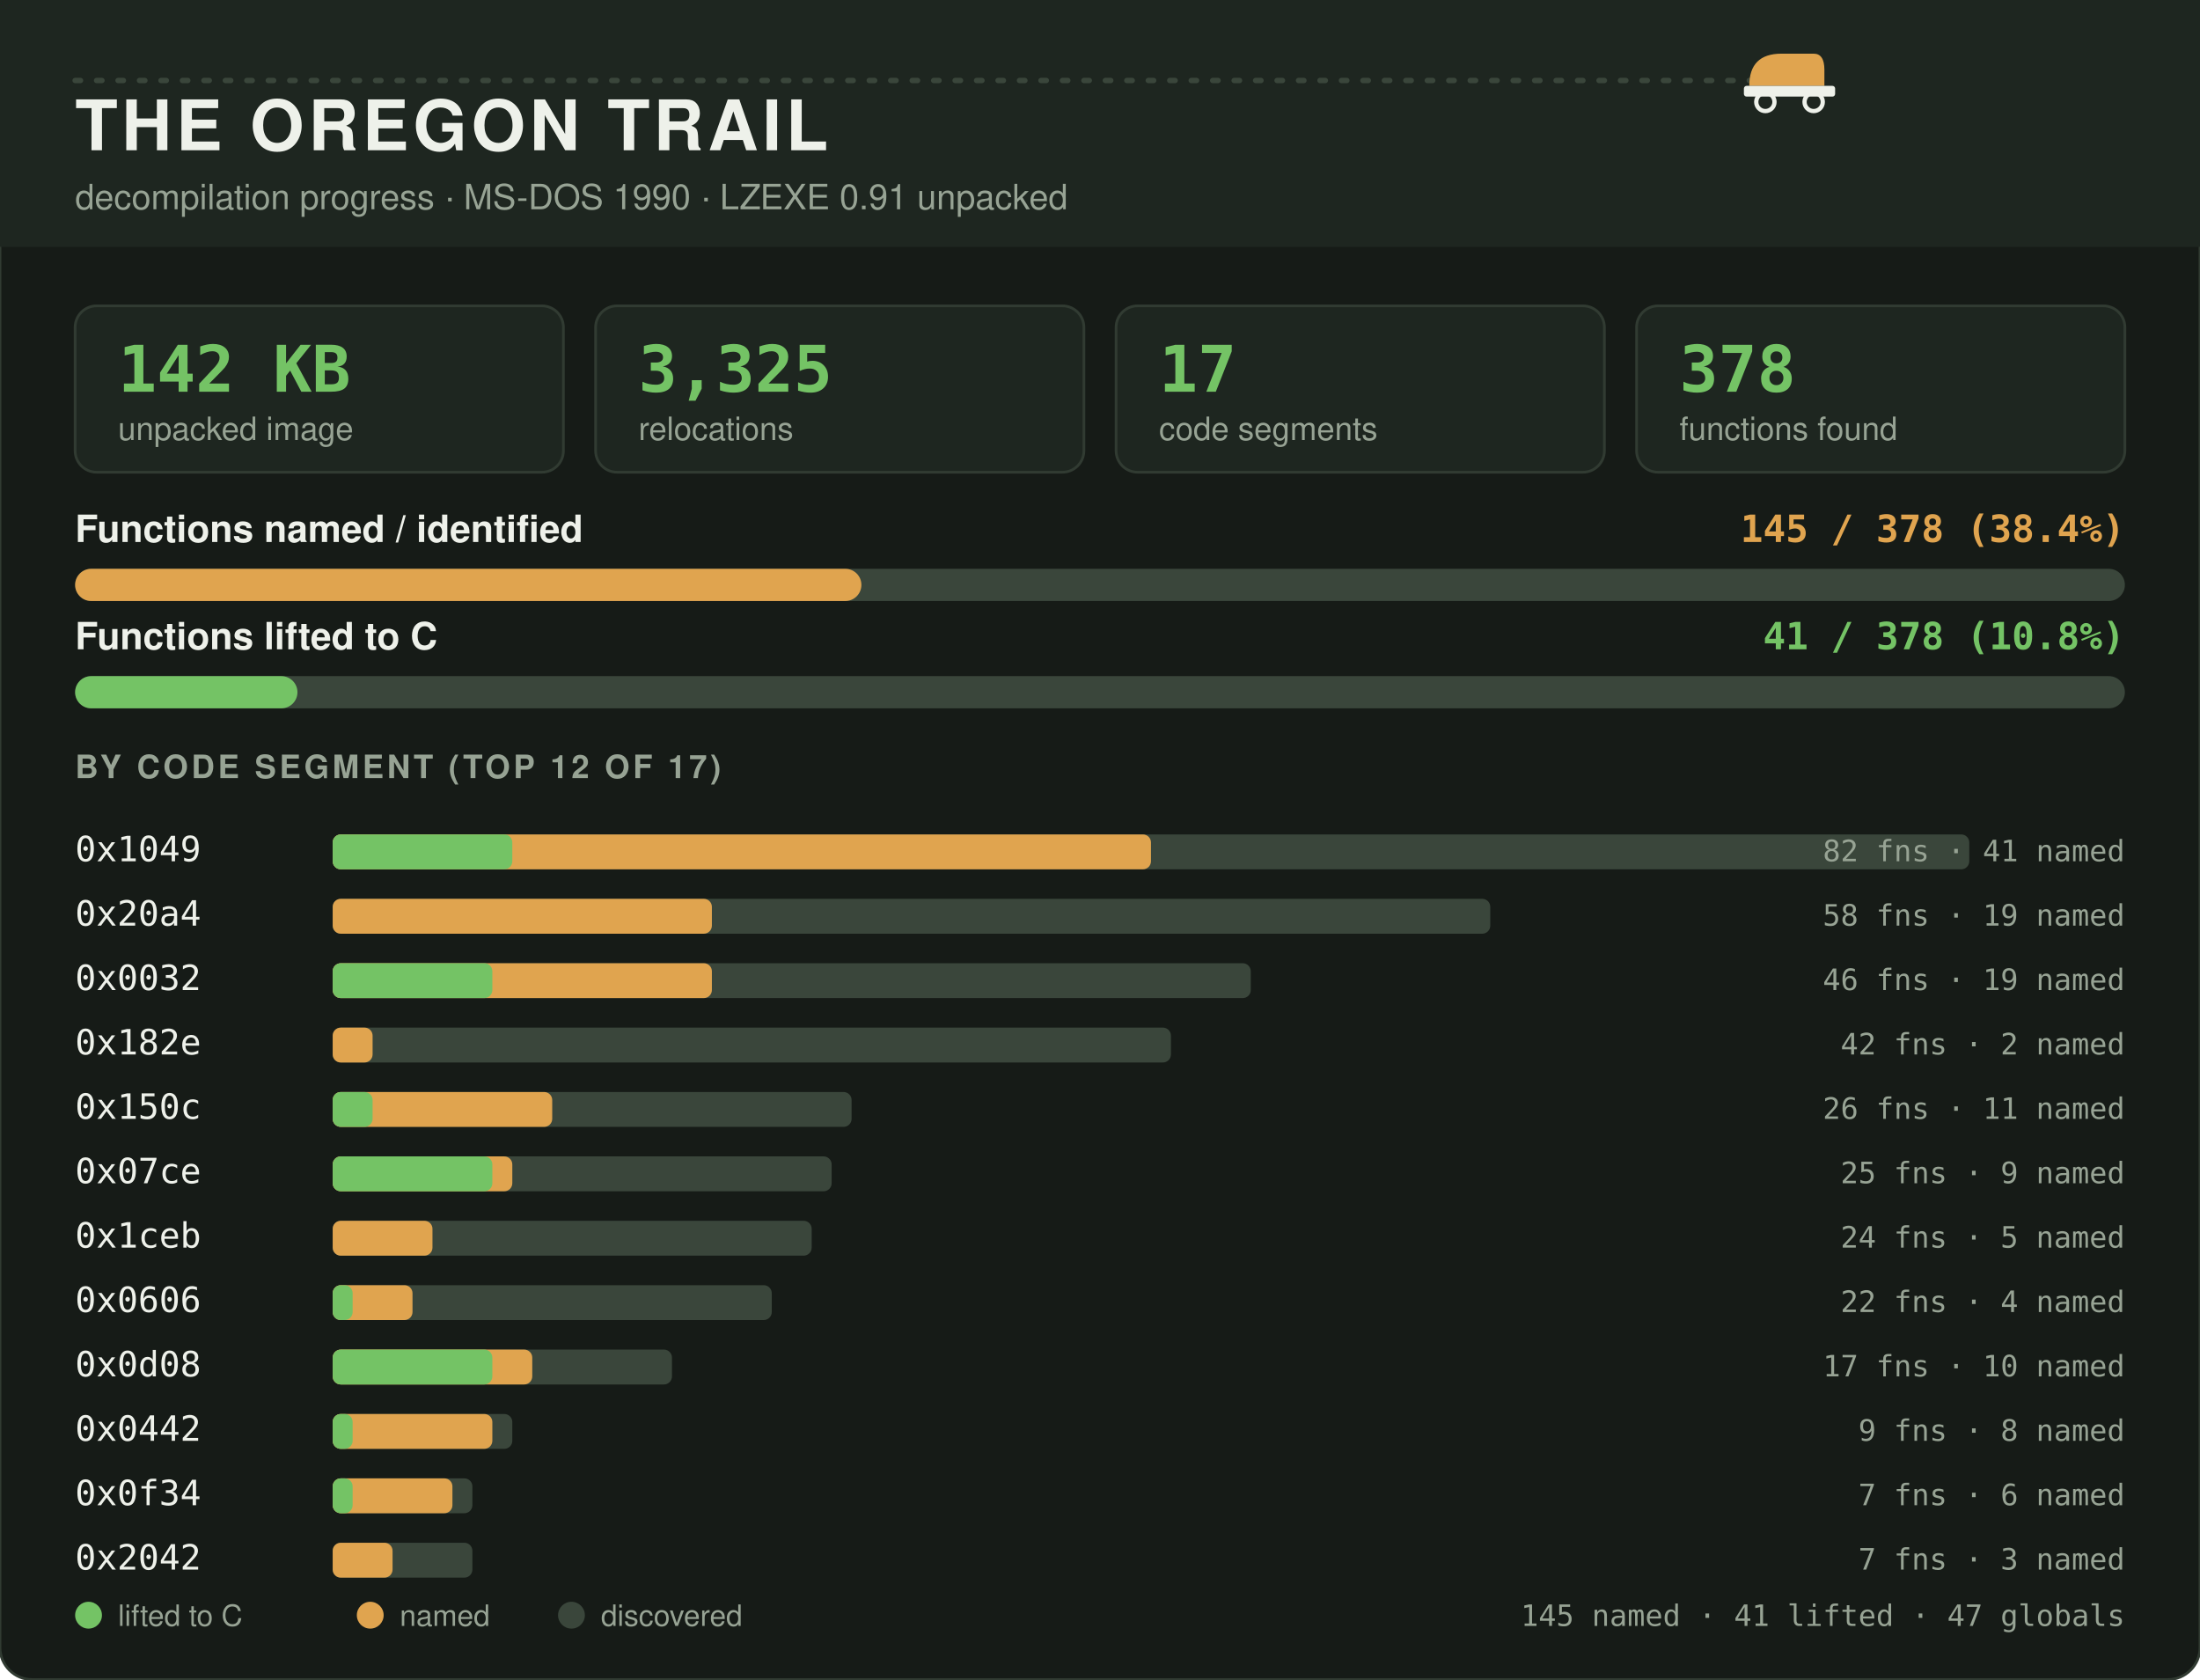
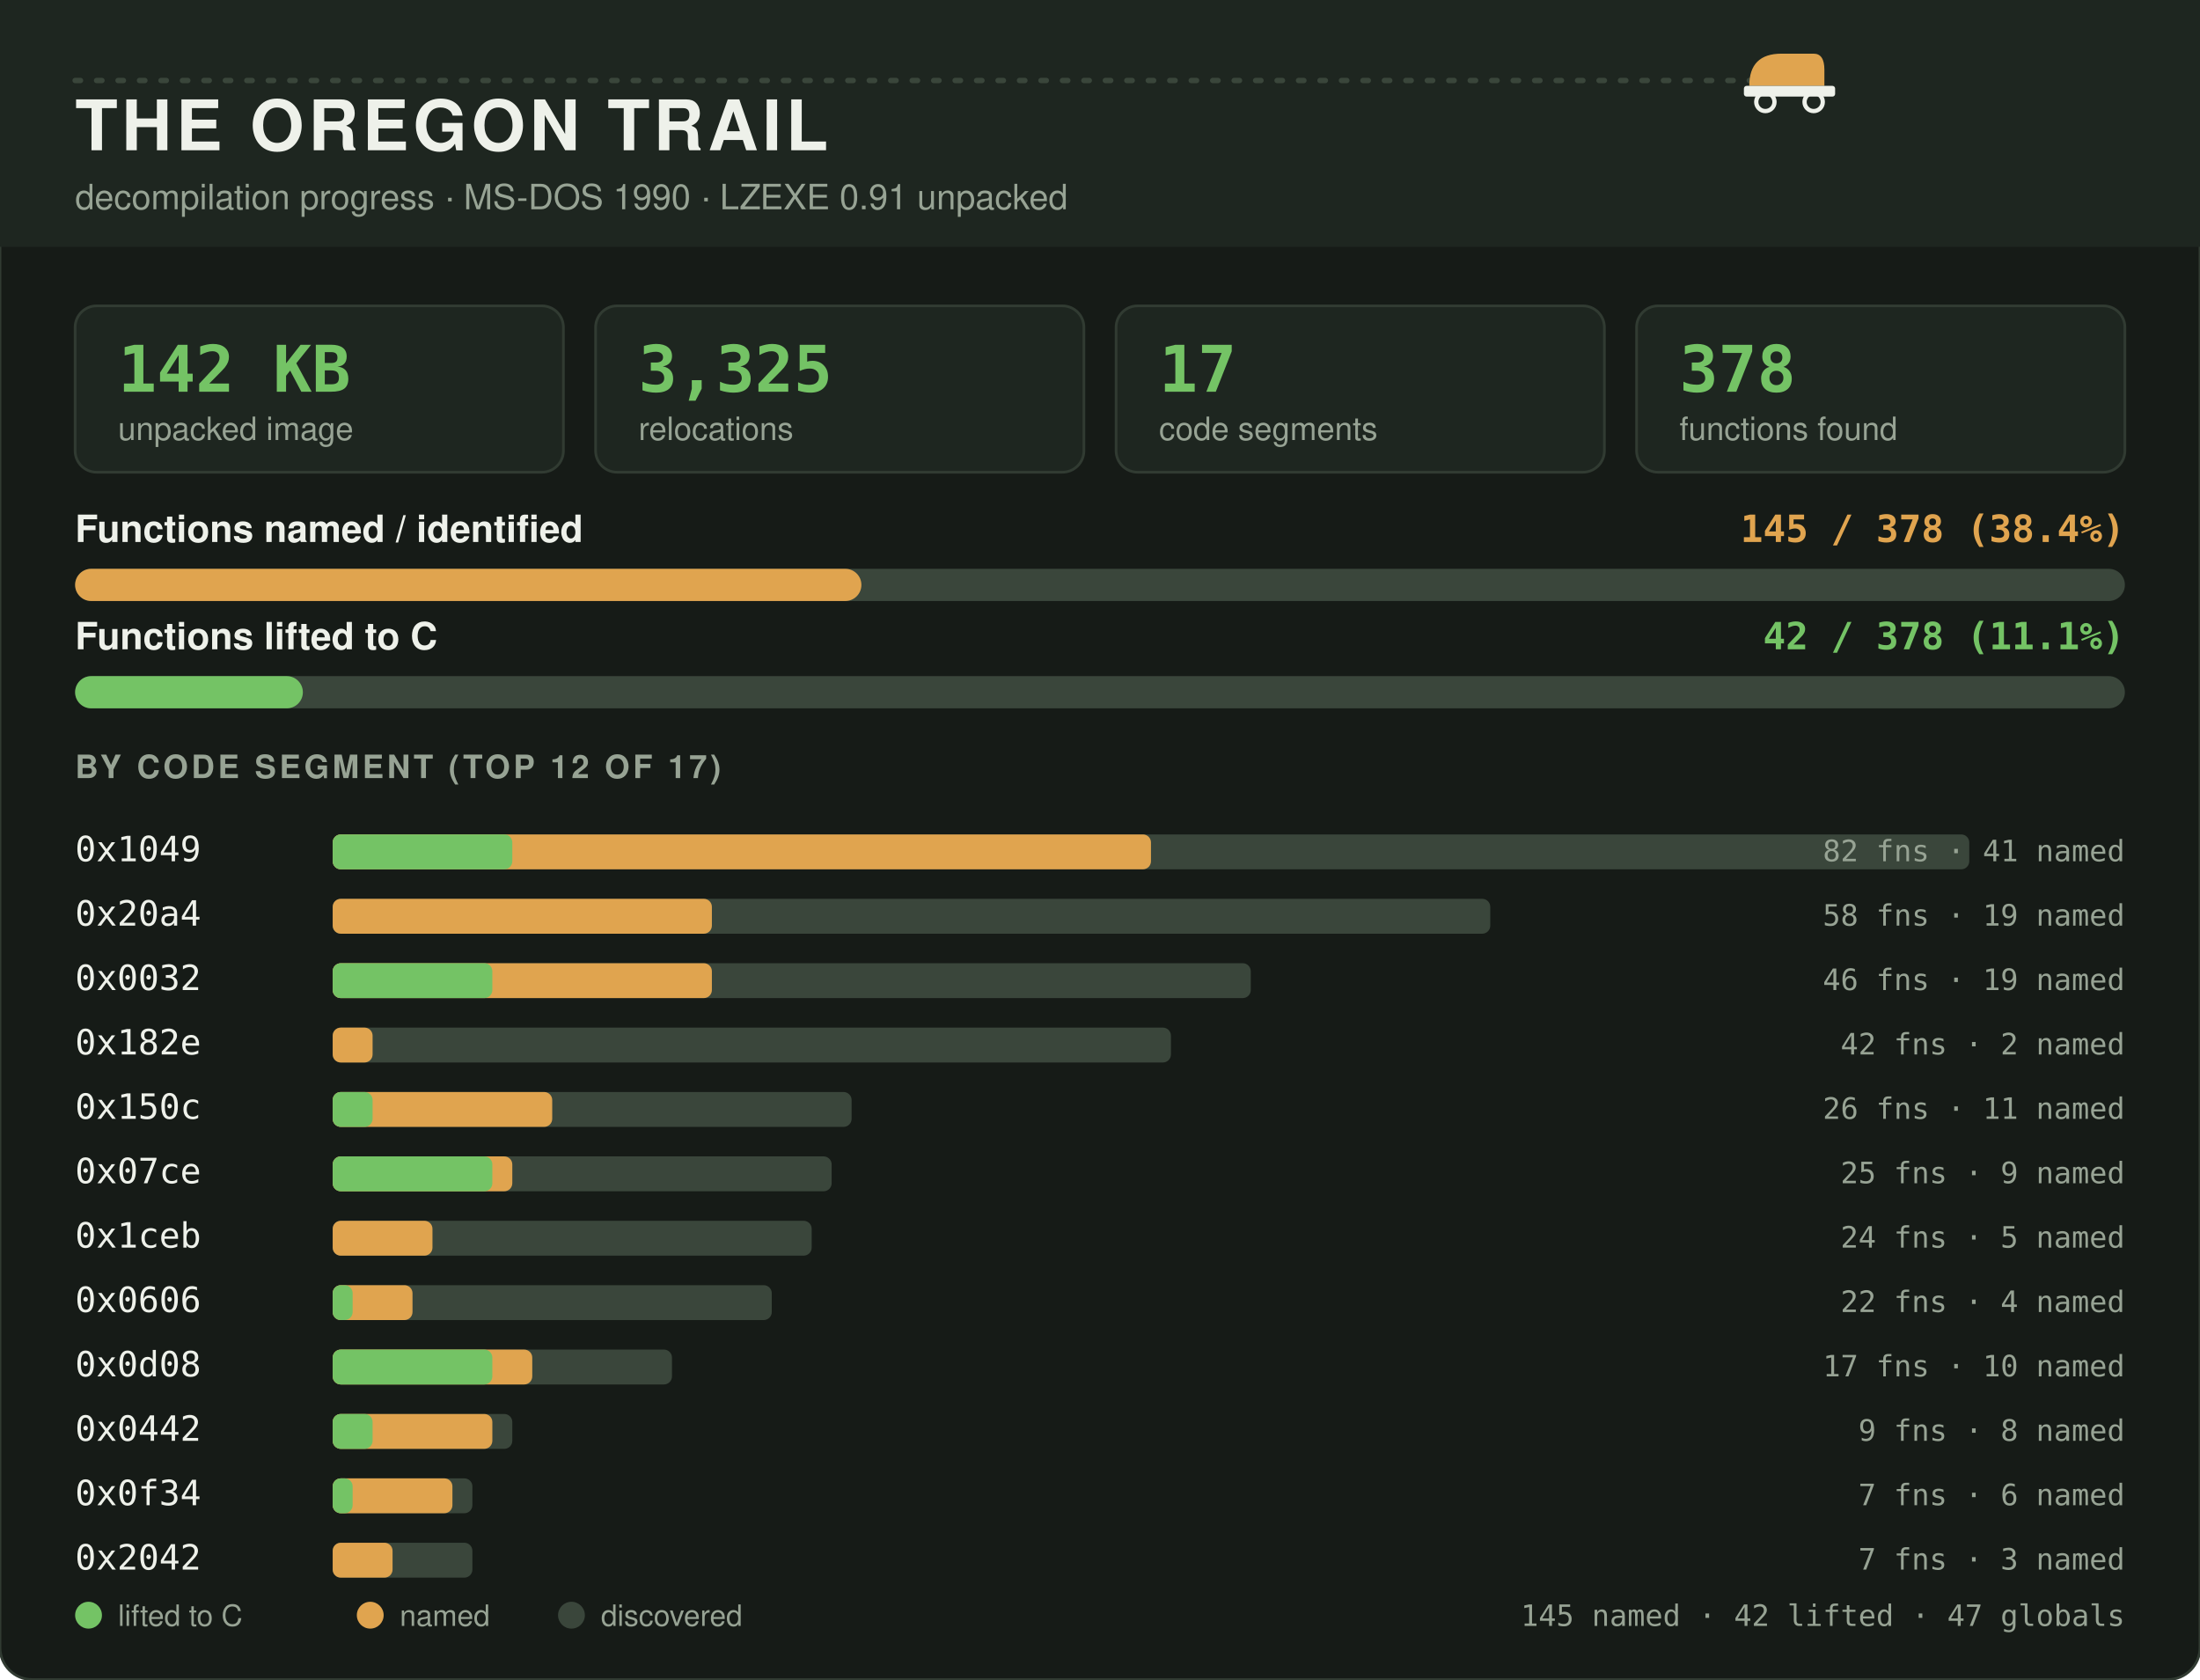
<svg xmlns="http://www.w3.org/2000/svg" width="820" height="626" viewBox="0 0 820 626" font-family="sans-serif">
  <rect x="0" y="0" width="820" height="626" rx="12" fill="#161b17" stroke="#313b32" stroke-width="1" />
  <rect x="0" y="0" width="820" height="92" rx="0" fill="#1e2620" />
  <line x1="28" y1="30" x2="670" y2="30" stroke="#3a463b" stroke-width="2" stroke-dasharray="2 6" stroke-linecap="round" />
  <g transform="translate(650,18)">
    <path d="M2 14 Q2 2 14 2 L26 2 Q30 2 30 8 L30 14 Z" fill="#e0a44f" />
    <rect x="0" y="14" width="34" height="4" rx="1" fill="#eef1ea" />
    <circle cx="8" cy="20" r="3.4" fill="none" stroke="#eef1ea" stroke-width="1.6" />
    <circle cx="26" cy="20" r="3.4" fill="none" stroke="#eef1ea" stroke-width="1.6" />
  </g>
  <text x="28" y="56" font-family="Segoe UI,Helvetica,Arial,sans-serif" font-size="26" fill="#eef1ea" text-anchor="start" font-weight="700" letter-spacing="1.5">THE OREGON TRAIL</text>
  <text x="28" y="78" font-family="Segoe UI,Helvetica,Arial,sans-serif" font-size="13" fill="#97a394" text-anchor="start" font-weight="400">decompilation progress · MS-DOS 1990 · LZEXE 0.91 unpacked</text>
  <rect x="28.0" y="114" width="182.0" height="62" rx="8" fill="#1e2620" stroke="#313b32" stroke-width="1" />
  <text x="44.0" y="146" font-family="ui-monospace,Consolas,monospace" font-size="24" fill="#74c365" text-anchor="start" font-weight="700">142 KB</text>
  <text x="44.0" y="164" font-family="Segoe UI,Helvetica,Arial,sans-serif" font-size="12" fill="#97a394" text-anchor="start" font-weight="400">unpacked image</text>
  <rect x="222.0" y="114" width="182.0" height="62" rx="8" fill="#1e2620" stroke="#313b32" stroke-width="1" />
  <text x="238.0" y="146" font-family="ui-monospace,Consolas,monospace" font-size="24" fill="#74c365" text-anchor="start" font-weight="700">3,325</text>
  <text x="238.0" y="164" font-family="Segoe UI,Helvetica,Arial,sans-serif" font-size="12" fill="#97a394" text-anchor="start" font-weight="400">relocations</text>
  <rect x="416.0" y="114" width="182.0" height="62" rx="8" fill="#1e2620" stroke="#313b32" stroke-width="1" />
  <text x="432.0" y="146" font-family="ui-monospace,Consolas,monospace" font-size="24" fill="#74c365" text-anchor="start" font-weight="700">17</text>
  <text x="432.0" y="164" font-family="Segoe UI,Helvetica,Arial,sans-serif" font-size="12" fill="#97a394" text-anchor="start" font-weight="400">code segments</text>
  <rect x="610.0" y="114" width="182.0" height="62" rx="8" fill="#1e2620" stroke="#313b32" stroke-width="1" />
  <text x="626.0" y="146" font-family="ui-monospace,Consolas,monospace" font-size="24" fill="#74c365" text-anchor="start" font-weight="700">378</text>
  <text x="626.0" y="164" font-family="Segoe UI,Helvetica,Arial,sans-serif" font-size="12" fill="#97a394" text-anchor="start" font-weight="400">functions found</text>
  <text x="28" y="202" font-family="Segoe UI,Helvetica,Arial,sans-serif" font-size="14" fill="#eef1ea" text-anchor="start" font-weight="600">Functions named / identified</text>
  <text x="792" y="202" font-family="ui-monospace,Consolas,monospace" font-size="14" fill="#e0a44f" text-anchor="end" font-weight="700">145 / 378  (38.4%)</text>
  <rect x="28" y="212" width="764" height="12" rx="6" fill="#3a463b" />
  <rect x="28" y="212" width="293.069" height="12" rx="6" fill="#e0a44f" />
  <text x="28" y="242" font-family="Segoe UI,Helvetica,Arial,sans-serif" font-size="14" fill="#eef1ea" text-anchor="start" font-weight="600">Functions lifted to C</text>
-   <text x="792" y="242" font-family="ui-monospace,Consolas,monospace" font-size="14" fill="#74c365" text-anchor="end" font-weight="700">41 / 378  (10.8%)</text>
+   <text x="792" y="242" font-family="ui-monospace,Consolas,monospace" font-size="14" fill="#74c365" text-anchor="end" font-weight="700">42 / 378  (11.1%)</text>
  <rect x="28" y="252" width="764" height="12" rx="6" fill="#3a463b" />
-   <rect x="28" y="252" width="82.868" height="12" rx="6" fill="#74c365" />
+   <rect x="28" y="252" width="84.889" height="12" rx="6" fill="#74c365" />
  <text x="28" y="290" font-family="Segoe UI,Helvetica,Arial,sans-serif" font-size="12" fill="#97a394" text-anchor="start" font-weight="700" letter-spacing="1.2">BY CODE SEGMENT  (TOP 12 OF 17)</text>
  <text x="28" y="321" font-family="ui-monospace,Consolas,monospace" font-size="13" fill="#eef1ea" text-anchor="start" font-weight="400">0x1049</text>
  <rect x="124" y="311" width="610.0" height="13" rx="3" fill="#3a463b" />
  <rect x="124" y="311" width="305.0" height="13" rx="3" fill="#e0a44f" />
  <rect x="124" y="311" width="66.951" height="13" rx="3" fill="#74c365" />
  <text x="792" y="321" font-family="ui-monospace,Consolas,monospace" font-size="11" fill="#97a394" text-anchor="end" font-weight="400">82 fns  · 41 named</text>
  <text x="28" y="345" font-family="ui-monospace,Consolas,monospace" font-size="13" fill="#eef1ea" text-anchor="start" font-weight="400">0x20a4</text>
  <rect x="124" y="335" width="431.463" height="13" rx="3" fill="#3a463b" />
  <rect x="124" y="335" width="141.341" height="13" rx="3" fill="#e0a44f" />
  <text x="792" y="345" font-family="ui-monospace,Consolas,monospace" font-size="11" fill="#97a394" text-anchor="end" font-weight="400">58 fns  · 19 named</text>
  <text x="28" y="369" font-family="ui-monospace,Consolas,monospace" font-size="13" fill="#eef1ea" text-anchor="start" font-weight="400">0x0032</text>
  <rect x="124" y="359" width="342.195" height="13" rx="3" fill="#3a463b" />
  <rect x="124" y="359" width="141.341" height="13" rx="3" fill="#e0a44f" />
  <rect x="124" y="359" width="59.512" height="13" rx="3" fill="#74c365" />
  <text x="792" y="369" font-family="ui-monospace,Consolas,monospace" font-size="11" fill="#97a394" text-anchor="end" font-weight="400">46 fns  · 19 named</text>
  <text x="28" y="393" font-family="ui-monospace,Consolas,monospace" font-size="13" fill="#eef1ea" text-anchor="start" font-weight="400">0x182e</text>
  <rect x="124" y="383" width="312.439" height="13" rx="3" fill="#3a463b" />
  <rect x="124" y="383" width="14.878" height="13" rx="3" fill="#e0a44f" />
  <text x="792" y="393" font-family="ui-monospace,Consolas,monospace" font-size="11" fill="#97a394" text-anchor="end" font-weight="400">42 fns  · 2 named</text>
  <text x="28" y="417" font-family="ui-monospace,Consolas,monospace" font-size="13" fill="#eef1ea" text-anchor="start" font-weight="400">0x150c</text>
  <rect x="124" y="407" width="193.415" height="13" rx="3" fill="#3a463b" />
  <rect x="124" y="407" width="81.829" height="13" rx="3" fill="#e0a44f" />
  <rect x="124" y="407" width="14.878" height="13" rx="3" fill="#74c365" />
  <text x="792" y="417" font-family="ui-monospace,Consolas,monospace" font-size="11" fill="#97a394" text-anchor="end" font-weight="400">26 fns  · 11 named</text>
  <text x="28" y="441" font-family="ui-monospace,Consolas,monospace" font-size="13" fill="#eef1ea" text-anchor="start" font-weight="400">0x07ce</text>
  <rect x="124" y="431" width="185.976" height="13" rx="3" fill="#3a463b" />
  <rect x="124" y="431" width="66.951" height="13" rx="3" fill="#e0a44f" />
  <rect x="124" y="431" width="59.512" height="13" rx="3" fill="#74c365" />
  <text x="792" y="441" font-family="ui-monospace,Consolas,monospace" font-size="11" fill="#97a394" text-anchor="end" font-weight="400">25 fns  · 9 named</text>
  <text x="28" y="465" font-family="ui-monospace,Consolas,monospace" font-size="13" fill="#eef1ea" text-anchor="start" font-weight="400">0x1ceb</text>
  <rect x="124" y="455" width="178.537" height="13" rx="3" fill="#3a463b" />
  <rect x="124" y="455" width="37.195" height="13" rx="3" fill="#e0a44f" />
  <text x="792" y="465" font-family="ui-monospace,Consolas,monospace" font-size="11" fill="#97a394" text-anchor="end" font-weight="400">24 fns  · 5 named</text>
  <text x="28" y="489" font-family="ui-monospace,Consolas,monospace" font-size="13" fill="#eef1ea" text-anchor="start" font-weight="400">0x0606</text>
  <rect x="124" y="479" width="163.659" height="13" rx="3" fill="#3a463b" />
  <rect x="124" y="479" width="29.756" height="13" rx="3" fill="#e0a44f" />
  <rect x="124" y="479" width="7.439" height="13" rx="3" fill="#74c365" />
  <text x="792" y="489" font-family="ui-monospace,Consolas,monospace" font-size="11" fill="#97a394" text-anchor="end" font-weight="400">22 fns  · 4 named</text>
  <text x="28" y="513" font-family="ui-monospace,Consolas,monospace" font-size="13" fill="#eef1ea" text-anchor="start" font-weight="400">0x0d08</text>
  <rect x="124" y="503" width="126.463" height="13" rx="3" fill="#3a463b" />
  <rect x="124" y="503" width="74.39" height="13" rx="3" fill="#e0a44f" />
  <rect x="124" y="503" width="59.512" height="13" rx="3" fill="#74c365" />
  <text x="792" y="513" font-family="ui-monospace,Consolas,monospace" font-size="11" fill="#97a394" text-anchor="end" font-weight="400">17 fns  · 10 named</text>
  <text x="28" y="537" font-family="ui-monospace,Consolas,monospace" font-size="13" fill="#eef1ea" text-anchor="start" font-weight="400">0x0442</text>
  <rect x="124" y="527" width="66.951" height="13" rx="3" fill="#3a463b" />
  <rect x="124" y="527" width="59.512" height="13" rx="3" fill="#e0a44f" />
-   <rect x="124" y="527" width="7.439" height="13" rx="3" fill="#74c365" />
+   <rect x="124" y="527" width="14.878" height="13" rx="3" fill="#74c365" />
  <text x="792" y="537" font-family="ui-monospace,Consolas,monospace" font-size="11" fill="#97a394" text-anchor="end" font-weight="400">9 fns  · 8 named</text>
  <text x="28" y="561" font-family="ui-monospace,Consolas,monospace" font-size="13" fill="#eef1ea" text-anchor="start" font-weight="400">0x0f34</text>
  <rect x="124" y="551" width="52.073" height="13" rx="3" fill="#3a463b" />
  <rect x="124" y="551" width="44.634" height="13" rx="3" fill="#e0a44f" />
  <rect x="124" y="551" width="7.439" height="13" rx="3" fill="#74c365" />
  <text x="792" y="561" font-family="ui-monospace,Consolas,monospace" font-size="11" fill="#97a394" text-anchor="end" font-weight="400">7 fns  · 6 named</text>
  <text x="28" y="585" font-family="ui-monospace,Consolas,monospace" font-size="13" fill="#eef1ea" text-anchor="start" font-weight="400">0x2042</text>
  <rect x="124" y="575" width="52.073" height="13" rx="3" fill="#3a463b" />
  <rect x="124" y="575" width="22.317" height="13" rx="3" fill="#e0a44f" />
  <text x="792" y="585" font-family="ui-monospace,Consolas,monospace" font-size="11" fill="#97a394" text-anchor="end" font-weight="400">7 fns  · 3 named</text>
  <circle cx="33" cy="602" r="5" fill="#74c365" />
  <text x="44" y="606" font-family="Segoe UI,Helvetica,Arial,sans-serif" font-size="11" fill="#97a394" text-anchor="start" font-weight="400">lifted to C</text>
  <circle cx="138" cy="602" r="5" fill="#e0a44f" />
  <text x="149" y="606" font-family="Segoe UI,Helvetica,Arial,sans-serif" font-size="11" fill="#97a394" text-anchor="start" font-weight="400">named</text>
  <circle cx="213" cy="602" r="5" fill="#3a463b" />
  <text x="224" y="606" font-family="Segoe UI,Helvetica,Arial,sans-serif" font-size="11" fill="#97a394" text-anchor="start" font-weight="400">discovered</text>
-   <text x="792" y="606" font-family="ui-monospace,Consolas,monospace" font-size="11" fill="#97a394" text-anchor="end" font-weight="400">145 named · 41 lifted · 47 globals</text>
+   <text x="792" y="606" font-family="ui-monospace,Consolas,monospace" font-size="11" fill="#97a394" text-anchor="end" font-weight="400">145 named · 42 lifted · 47 globals</text>
</svg>
